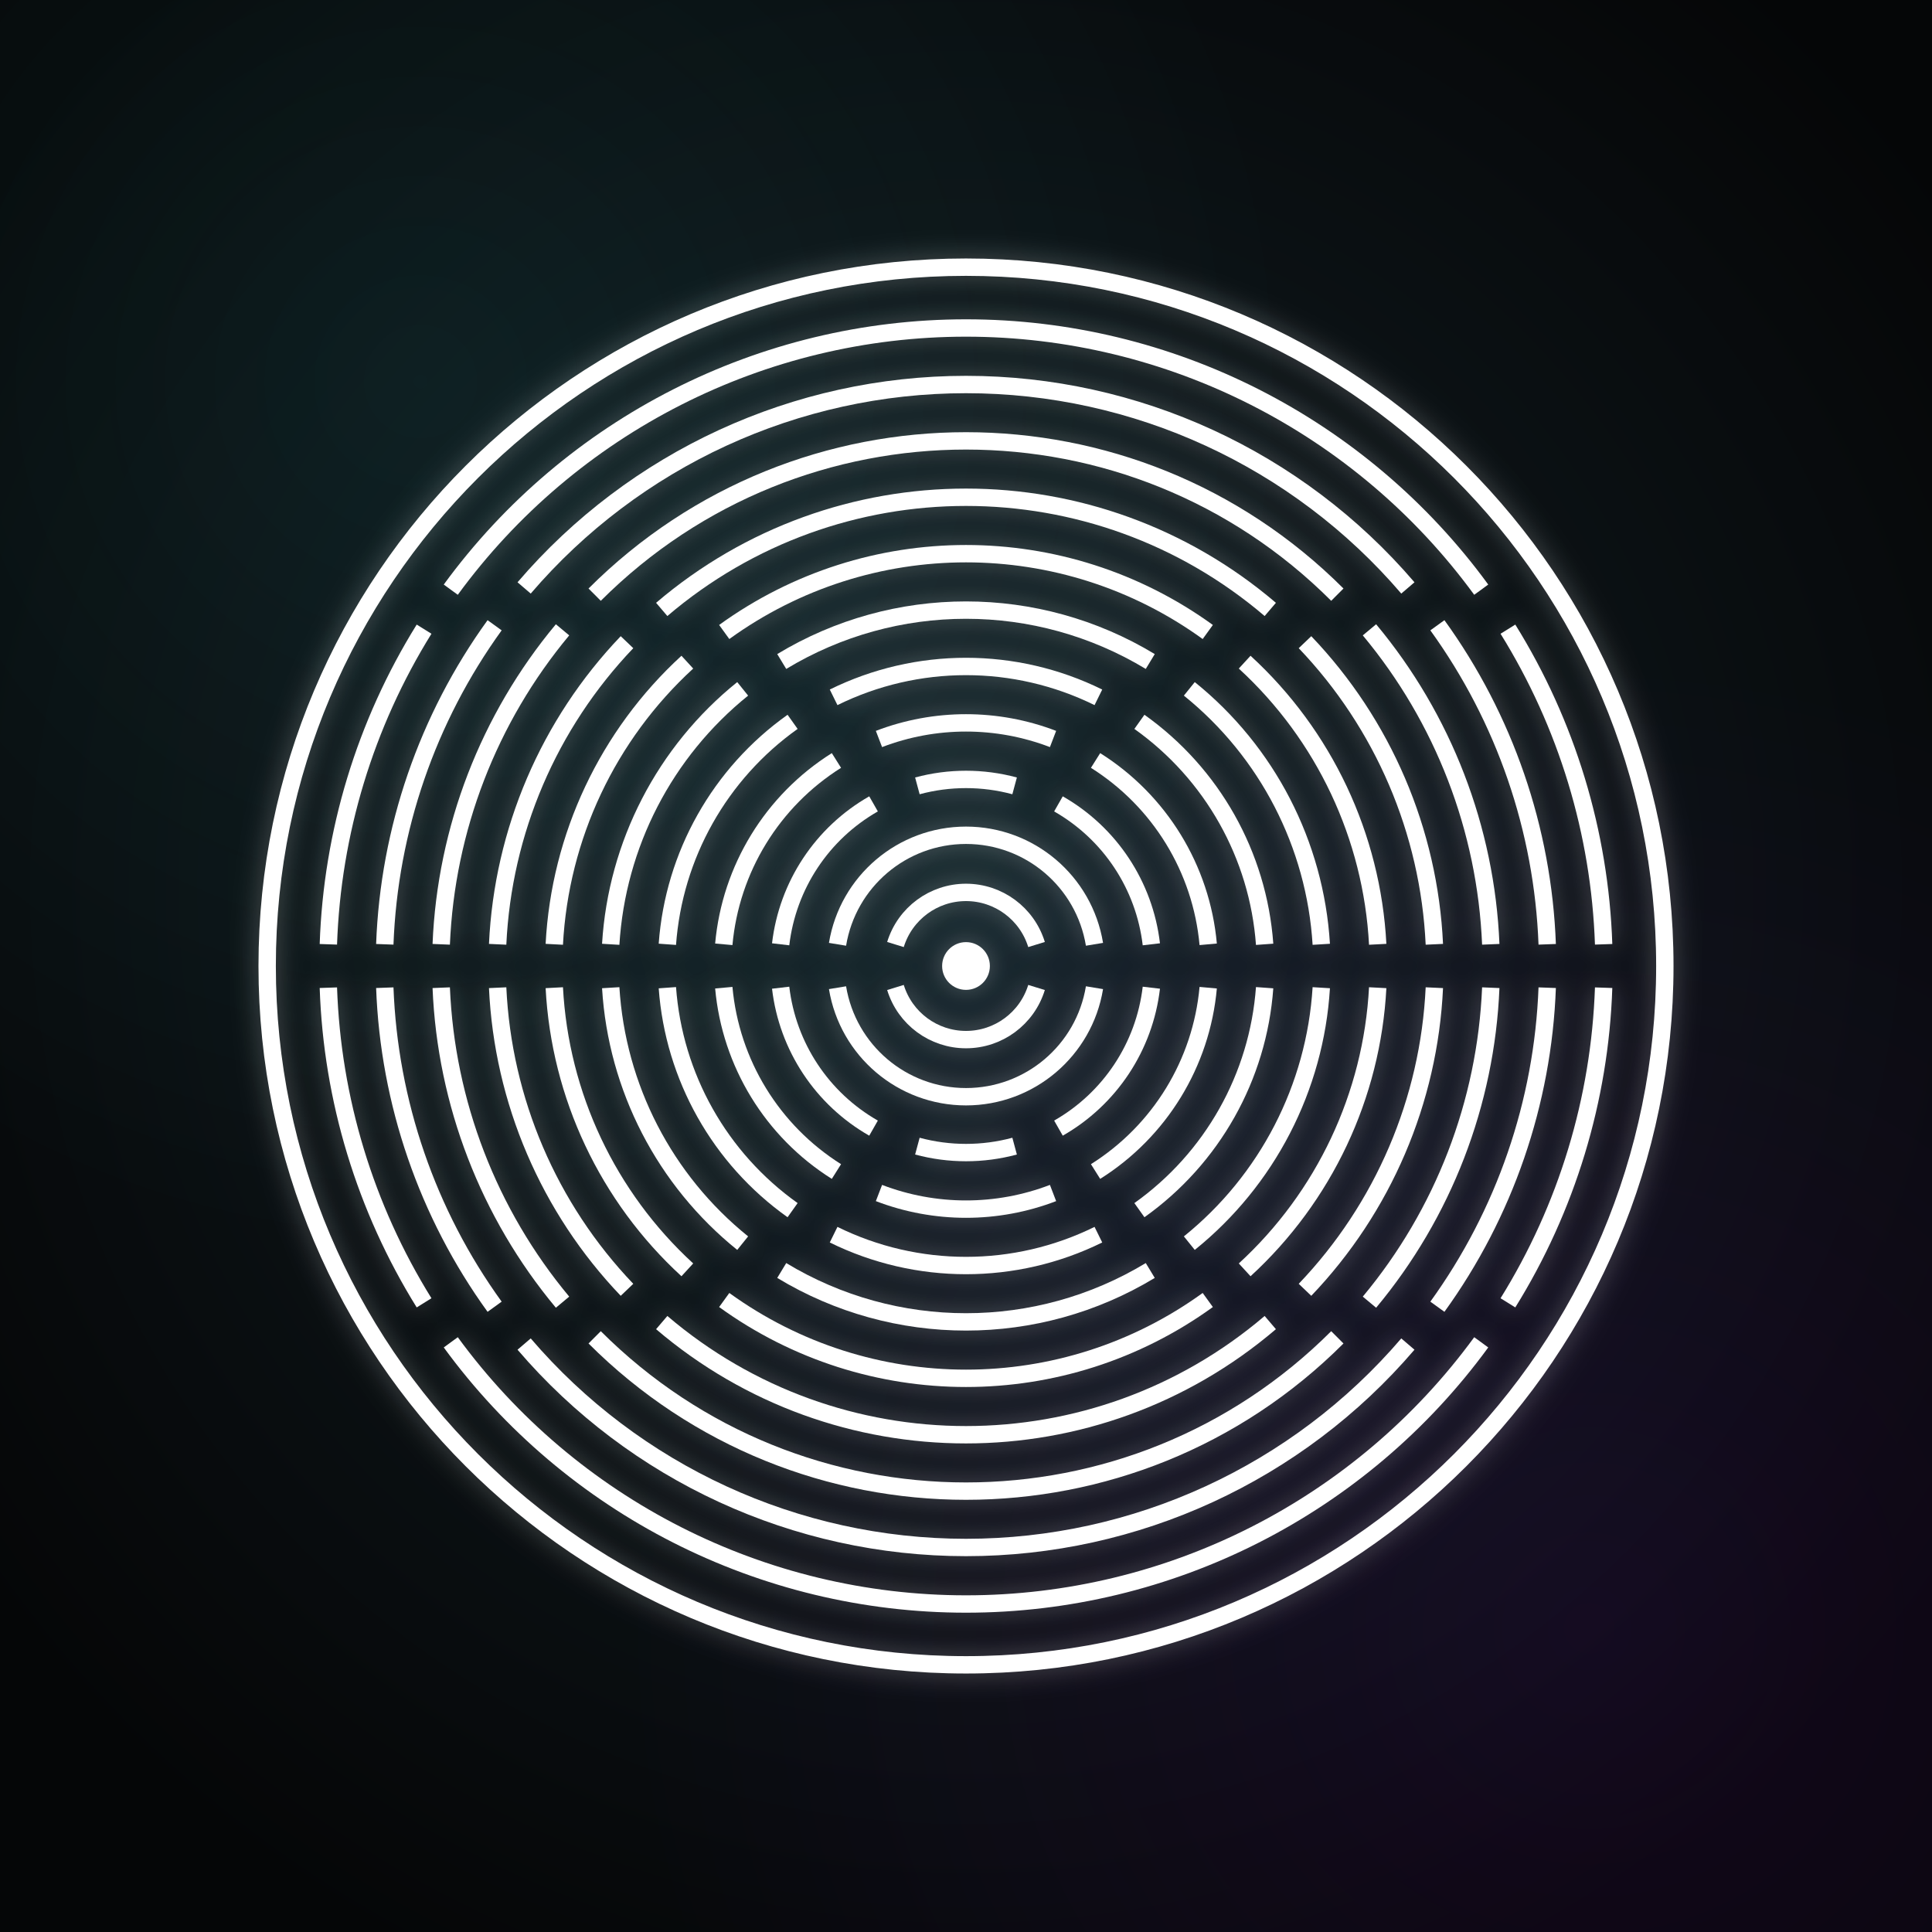
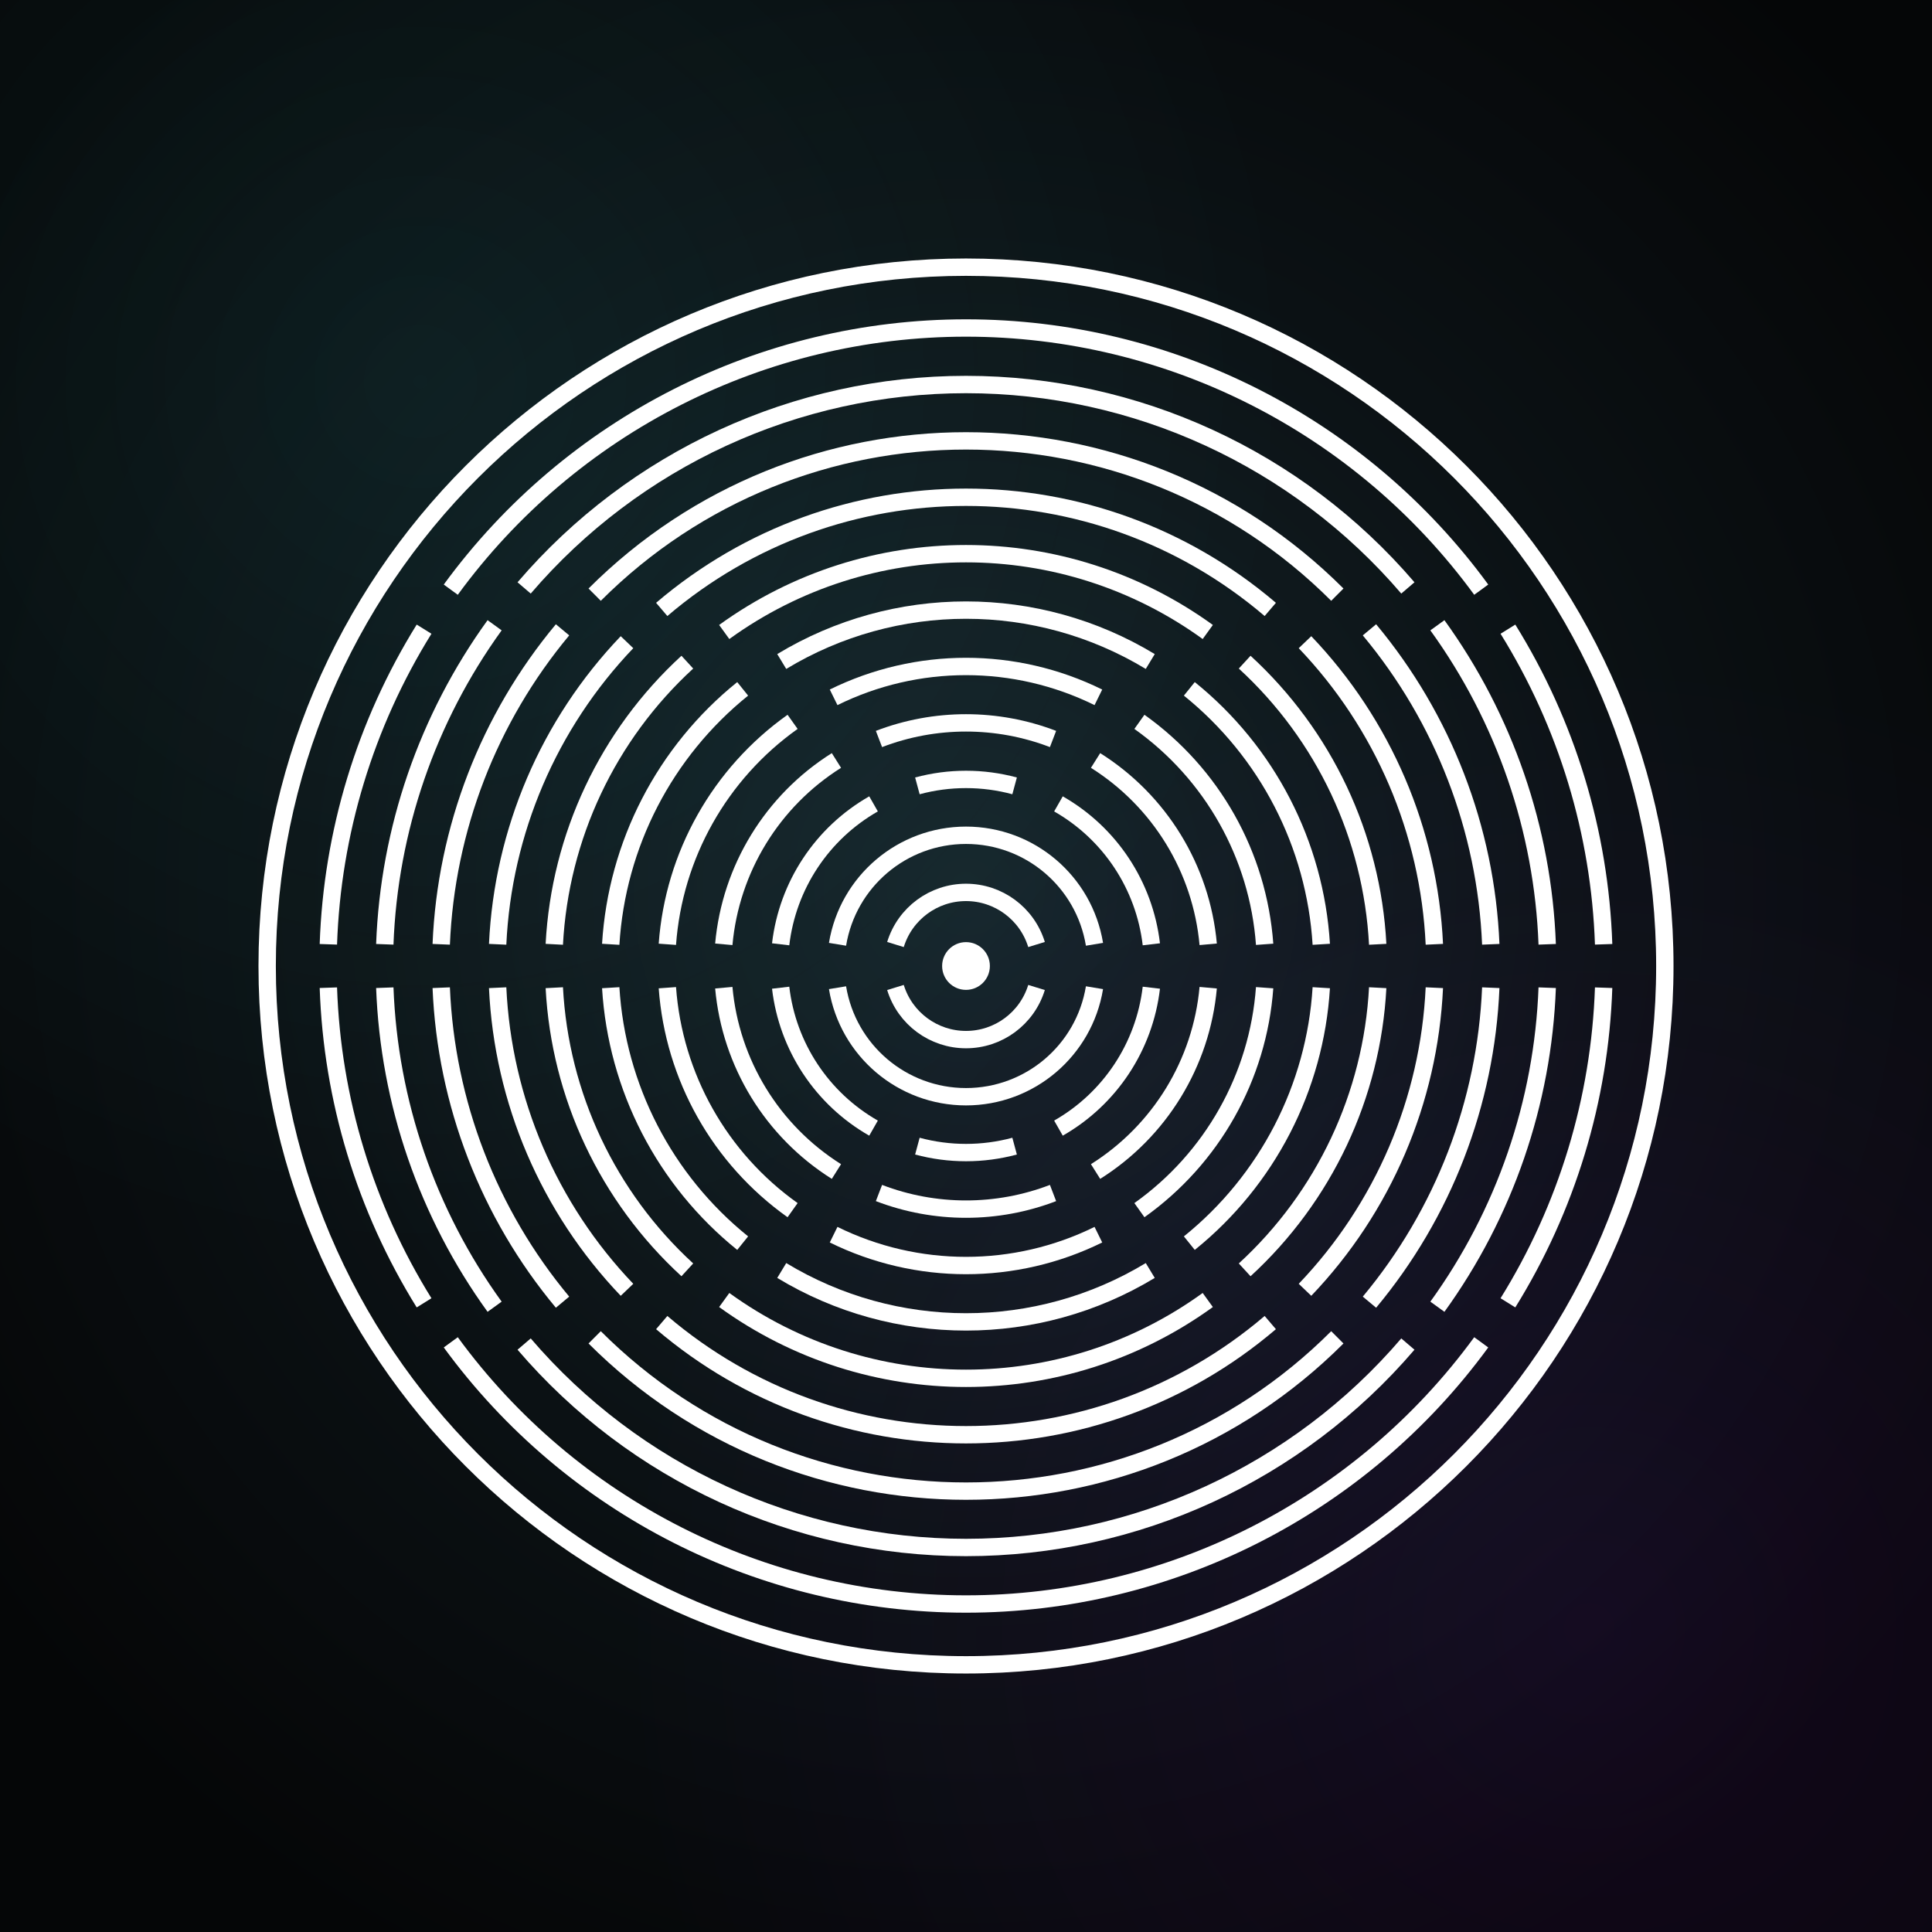
<svg xmlns="http://www.w3.org/2000/svg" viewBox="0 0 2048 2048" width="2048" height="2048">
  <defs>
-     <filter id="glow" x="-20%" y="-20%" width="140%" height="140%">
-       <feGaussianBlur stdDeviation="6" />
-     </filter>
    <radialGradient id="bgA" cx="50%" cy="46%" r="62%">
      <stop offset="0" stop-color="#16262C" />
      <stop offset=".55" stop-color="#0B1114" />
      <stop offset="1" stop-color="#050607" />
    </radialGradient>
    <radialGradient id="bgB" cx="22%" cy="20%" r="45%">
      <stop offset="0" stop-color="#48FCFC" stop-opacity=".07" />
      <stop offset="1" stop-color="#48FCFC" stop-opacity="0" />
    </radialGradient>
    <radialGradient id="bgC" cx="82%" cy="84%" r="50%">
      <stop offset="0" stop-color="#9A15EE" stop-opacity=".09" />
      <stop offset="1" stop-color="#9A15EE" stop-opacity="0" />
    </radialGradient>
  </defs>
  <rect width="2048" height="2048" fill="url(#bgA)" />
  <rect width="2048" height="2048" fill="url(#bgB)" />
  <rect width="2048" height="2048" fill="url(#bgC)" />
  <g transform="translate(1024 1024) scale(2.3006)">
-     <g opacity=".28" filter="url(#glow)">
-       <g fill="none" stroke="#FFFFFF" stroke-width="8" stroke-linecap="butt">
-         <path d="M32.5 9.9A34.0 34.0 0 0 1 -32.5 9.9" />
-         <path d="M-32.5 -9.9A34.0 34.0 0 0 1 32.5 -9.9" />
-         <path d="M59.2 10.0A60.0 60.0 0 0 1 -59.2 10.0" />
-         <path d="M-59.2 -10.0A60.0 60.0 0 0 1 59.2 -10.0" />
-         <path d="M85.4 10.0A86.0 86.0 0 0 1 42.6 74.7" />
-         <path d="M22.4 83.0A86.0 86.0 0 0 1 -22.4 83.0" />
-         <path d="M-42.6 74.7A86.0 86.0 0 0 1 -85.4 10.0" />
-         <path d="M-85.4 -10.0A86.0 86.0 0 0 1 -42.6 -74.7" />
-         <path d="M-22.4 -83.0A86.0 86.0 0 0 1 22.4 -83.0" />
-         <path d="M42.6 -74.7A86.0 86.0 0 0 1 85.4 -10.0" />
-         <path d="M111.6 10.0A112.0 112.0 0 0 1 59.7 94.7" />
-         <path d="M40.1 104.6A112.0 112.0 0 0 1 -40.1 104.6" />
-         <path d="M-59.7 94.7A112.0 112.0 0 0 1 -111.6 10.0" />
-         <path d="M-111.6 -10.0A112.0 112.0 0 0 1 -59.7 -94.7" />
-         <path d="M-40.1 -104.6A112.0 112.0 0 0 1 40.1 -104.6" />
-         <path d="M59.7 -94.7A112.0 112.0 0 0 1 111.6 -10.0" />
-         <path d="M137.6 10.0A138.0 138.0 0 0 1 79.9 112.5" />
-         <path d="M61.0 123.8A138.0 138.0 0 0 1 -61.0 123.8" />
-         <path d="M-79.9 112.5A138.0 138.0 0 0 1 -137.6 10.0" />
-         <path d="M-137.6 -10.0A138.0 138.0 0 0 1 -79.9 -112.5" />
-         <path d="M-61.0 -123.8A138.0 138.0 0 0 1 61.0 -123.8" />
-         <path d="M79.9 -112.5A138.0 138.0 0 0 1 137.6 -10.0" />
-         <path d="M163.7 10.0A164.0 164.0 0 0 1 102.9 127.7" />
-         <path d="M84.9 140.3A164.0 164.0 0 0 1 -84.9 140.3" />
-         <path d="M-102.9 127.7A164.0 164.0 0 0 1 -163.7 10.0" />
-         <path d="M-163.7 -10.0A164.0 164.0 0 0 1 -102.9 -127.7" />
-         <path d="M-84.9 -140.3A164.0 164.0 0 0 1 84.9 -140.3" />
-         <path d="M102.9 -127.7A164.0 164.0 0 0 1 163.7 -10.0" />
-         <path d="M189.7 10.0A190.0 190.0 0 0 1 128.4 140.0" />
-         <path d="M111.4 153.9A190.0 190.0 0 0 1 -111.4 153.9" />
-         <path d="M-128.4 140.0A190.0 190.0 0 0 1 -189.7 10.0" />
-         <path d="M-189.7 -10.0A190.0 190.0 0 0 1 -128.4 -140.0" />
-         <path d="M-111.4 -153.9A190.0 190.0 0 0 1 111.4 -153.9" />
-         <path d="M128.4 -140.0A190.0 190.0 0 0 1 189.7 -10.0" />
-         <path d="M215.8 10.0A216.0 216.0 0 0 1 156.2 149.2" />
-         <path d="M140.2 164.3A216.0 216.0 0 0 1 -140.2 164.3" />
-         <path d="M-156.2 149.2A216.0 216.0 0 0 1 -215.8 10.0" />
-         <path d="M-215.8 -10.0A216.0 216.0 0 0 1 -156.2 -149.2" />
-         <path d="M-140.2 -164.3A216.0 216.0 0 0 1 140.2 -164.3" />
-         <path d="M156.2 -149.2A216.0 216.0 0 0 1 215.8 -10.0" />
-         <path d="M241.8 10.0A242.0 242.0 0 0 1 185.9 154.9" />
-         <path d="M171.1 171.1A242.0 242.0 0 0 1 -171.1 171.1" />
-         <path d="M-185.9 154.9A242.0 242.0 0 0 1 -241.8 10.0" />
-         <path d="M-241.8 -10.0A242.0 242.0 0 0 1 -185.9 -154.9" />
-         <path d="M-171.1 -171.1A242.0 242.0 0 0 1 171.1 -171.1" />
-         <path d="M185.9 -154.9A242.0 242.0 0 0 1 241.8 -10.0" />
-         <path d="M267.8 10.0A268.0 268.0 0 0 1 217.2 157.0" />
-         <path d="M203.6 174.2A268.0 268.0 0 0 1 -203.6 174.2" />
-         <path d="M-217.2 157.0A268.0 268.0 0 0 1 -267.8 10.0" />
-         <path d="M-267.8 -10.0A268.0 268.0 0 0 1 -217.2 -157.0" />
-         <path d="M-203.6 -174.2A268.0 268.0 0 0 1 203.6 -174.2" />
-         <path d="M217.2 -157.0A268.0 268.0 0 0 1 267.8 -10.0" />
-         <path d="M293.8 10.0A294.0 294.0 0 0 1 249.7 155.2" />
-         <path d="M237.4 173.4A294.0 294.0 0 0 1 -237.4 173.4" />
-         <path d="M-249.7 155.2A294.0 294.0 0 0 1 -293.8 10.0" />
-         <path d="M-293.8 -10.0A294.0 294.0 0 0 1 -249.7 -155.2" />
-         <path d="M-237.4 -173.4A294.0 294.0 0 0 1 237.4 -173.4" />
-         <path d="M249.7 -155.2A294.0 294.0 0 0 1 293.8 -10.0" />
-       </g>
-       <circle r="11" fill="#FFFFFF" />
-       <circle r="322" fill="none" stroke="#FFFFFF" stroke-width="8" />
-     </g>
    <g fill="none" stroke="#FFFFFF" stroke-width="8" stroke-linecap="butt">
      <path d="M32.5 9.9A34.0 34.0 0 0 1 -32.5 9.9" />
      <path d="M-32.5 -9.9A34.0 34.0 0 0 1 32.5 -9.9" />
      <path d="M59.2 10.0A60.0 60.0 0 0 1 -59.2 10.0" />
      <path d="M-59.2 -10.0A60.0 60.0 0 0 1 59.2 -10.0" />
      <path d="M85.4 10.0A86.0 86.0 0 0 1 42.6 74.7" />
      <path d="M22.4 83.0A86.0 86.0 0 0 1 -22.4 83.0" />
      <path d="M-42.6 74.7A86.0 86.0 0 0 1 -85.4 10.0" />
      <path d="M-85.4 -10.0A86.0 86.0 0 0 1 -42.6 -74.7" />
      <path d="M-22.4 -83.0A86.0 86.0 0 0 1 22.4 -83.0" />
      <path d="M42.6 -74.7A86.0 86.0 0 0 1 85.4 -10.0" />
      <path d="M111.6 10.0A112.0 112.0 0 0 1 59.7 94.7" />
      <path d="M40.1 104.6A112.0 112.0 0 0 1 -40.1 104.6" />
      <path d="M-59.7 94.7A112.0 112.0 0 0 1 -111.6 10.0" />
      <path d="M-111.6 -10.0A112.0 112.0 0 0 1 -59.7 -94.7" />
      <path d="M-40.1 -104.6A112.0 112.0 0 0 1 40.1 -104.6" />
      <path d="M59.7 -94.7A112.0 112.0 0 0 1 111.6 -10.0" />
      <path d="M137.6 10.0A138.0 138.0 0 0 1 79.9 112.5" />
      <path d="M61.0 123.8A138.0 138.0 0 0 1 -61.0 123.8" />
      <path d="M-79.9 112.5A138.0 138.0 0 0 1 -137.6 10.0" />
      <path d="M-137.6 -10.0A138.0 138.0 0 0 1 -79.9 -112.5" />
      <path d="M-61.0 -123.8A138.0 138.0 0 0 1 61.0 -123.8" />
      <path d="M79.9 -112.5A138.0 138.0 0 0 1 137.6 -10.0" />
      <path d="M163.7 10.0A164.0 164.0 0 0 1 102.9 127.7" />
      <path d="M84.9 140.3A164.0 164.0 0 0 1 -84.9 140.3" />
      <path d="M-102.9 127.7A164.0 164.0 0 0 1 -163.7 10.0" />
      <path d="M-163.7 -10.0A164.0 164.0 0 0 1 -102.9 -127.7" />
      <path d="M-84.9 -140.3A164.0 164.0 0 0 1 84.9 -140.3" />
      <path d="M102.9 -127.7A164.0 164.0 0 0 1 163.7 -10.0" />
      <path d="M189.7 10.0A190.0 190.0 0 0 1 128.4 140.0" />
      <path d="M111.4 153.9A190.0 190.0 0 0 1 -111.4 153.9" />
      <path d="M-128.4 140.0A190.0 190.0 0 0 1 -189.7 10.0" />
      <path d="M-189.7 -10.0A190.0 190.0 0 0 1 -128.4 -140.0" />
      <path d="M-111.4 -153.9A190.0 190.0 0 0 1 111.4 -153.9" />
      <path d="M128.4 -140.0A190.0 190.0 0 0 1 189.7 -10.0" />
      <path d="M215.8 10.0A216.0 216.0 0 0 1 156.2 149.2" />
      <path d="M140.2 164.3A216.0 216.0 0 0 1 -140.2 164.3" />
      <path d="M-156.2 149.2A216.0 216.0 0 0 1 -215.8 10.0" />
      <path d="M-215.8 -10.0A216.0 216.0 0 0 1 -156.2 -149.2" />
      <path d="M-140.2 -164.3A216.0 216.0 0 0 1 140.2 -164.3" />
      <path d="M156.2 -149.2A216.0 216.0 0 0 1 215.8 -10.0" />
      <path d="M241.8 10.0A242.0 242.0 0 0 1 185.9 154.9" />
      <path d="M171.1 171.1A242.0 242.0 0 0 1 -171.1 171.1" />
      <path d="M-185.9 154.9A242.0 242.0 0 0 1 -241.8 10.0" />
      <path d="M-241.8 -10.0A242.0 242.0 0 0 1 -185.9 -154.9" />
      <path d="M-171.1 -171.1A242.0 242.0 0 0 1 171.1 -171.1" />
      <path d="M185.9 -154.9A242.0 242.0 0 0 1 241.8 -10.0" />
      <path d="M267.8 10.0A268.0 268.0 0 0 1 217.2 157.0" />
      <path d="M203.6 174.2A268.0 268.0 0 0 1 -203.6 174.2" />
      <path d="M-217.2 157.0A268.0 268.0 0 0 1 -267.8 10.0" />
      <path d="M-267.8 -10.0A268.0 268.0 0 0 1 -217.2 -157.0" />
      <path d="M-203.6 -174.2A268.0 268.0 0 0 1 203.6 -174.2" />
      <path d="M217.2 -157.0A268.0 268.0 0 0 1 267.8 -10.0" />
      <path d="M293.8 10.0A294.0 294.0 0 0 1 249.7 155.2" />
      <path d="M237.4 173.4A294.0 294.0 0 0 1 -237.4 173.4" />
      <path d="M-249.7 155.2A294.0 294.0 0 0 1 -293.8 10.0" />
      <path d="M-293.8 -10.0A294.0 294.0 0 0 1 -249.7 -155.2" />
      <path d="M-237.4 -173.4A294.0 294.0 0 0 1 237.4 -173.4" />
      <path d="M249.7 -155.2A294.0 294.0 0 0 1 293.8 -10.0" />
    </g>
    <circle r="11" fill="#FFFFFF" />
    <circle r="322" fill="none" stroke="#FFFFFF" stroke-width="8" />
  </g>
</svg>
